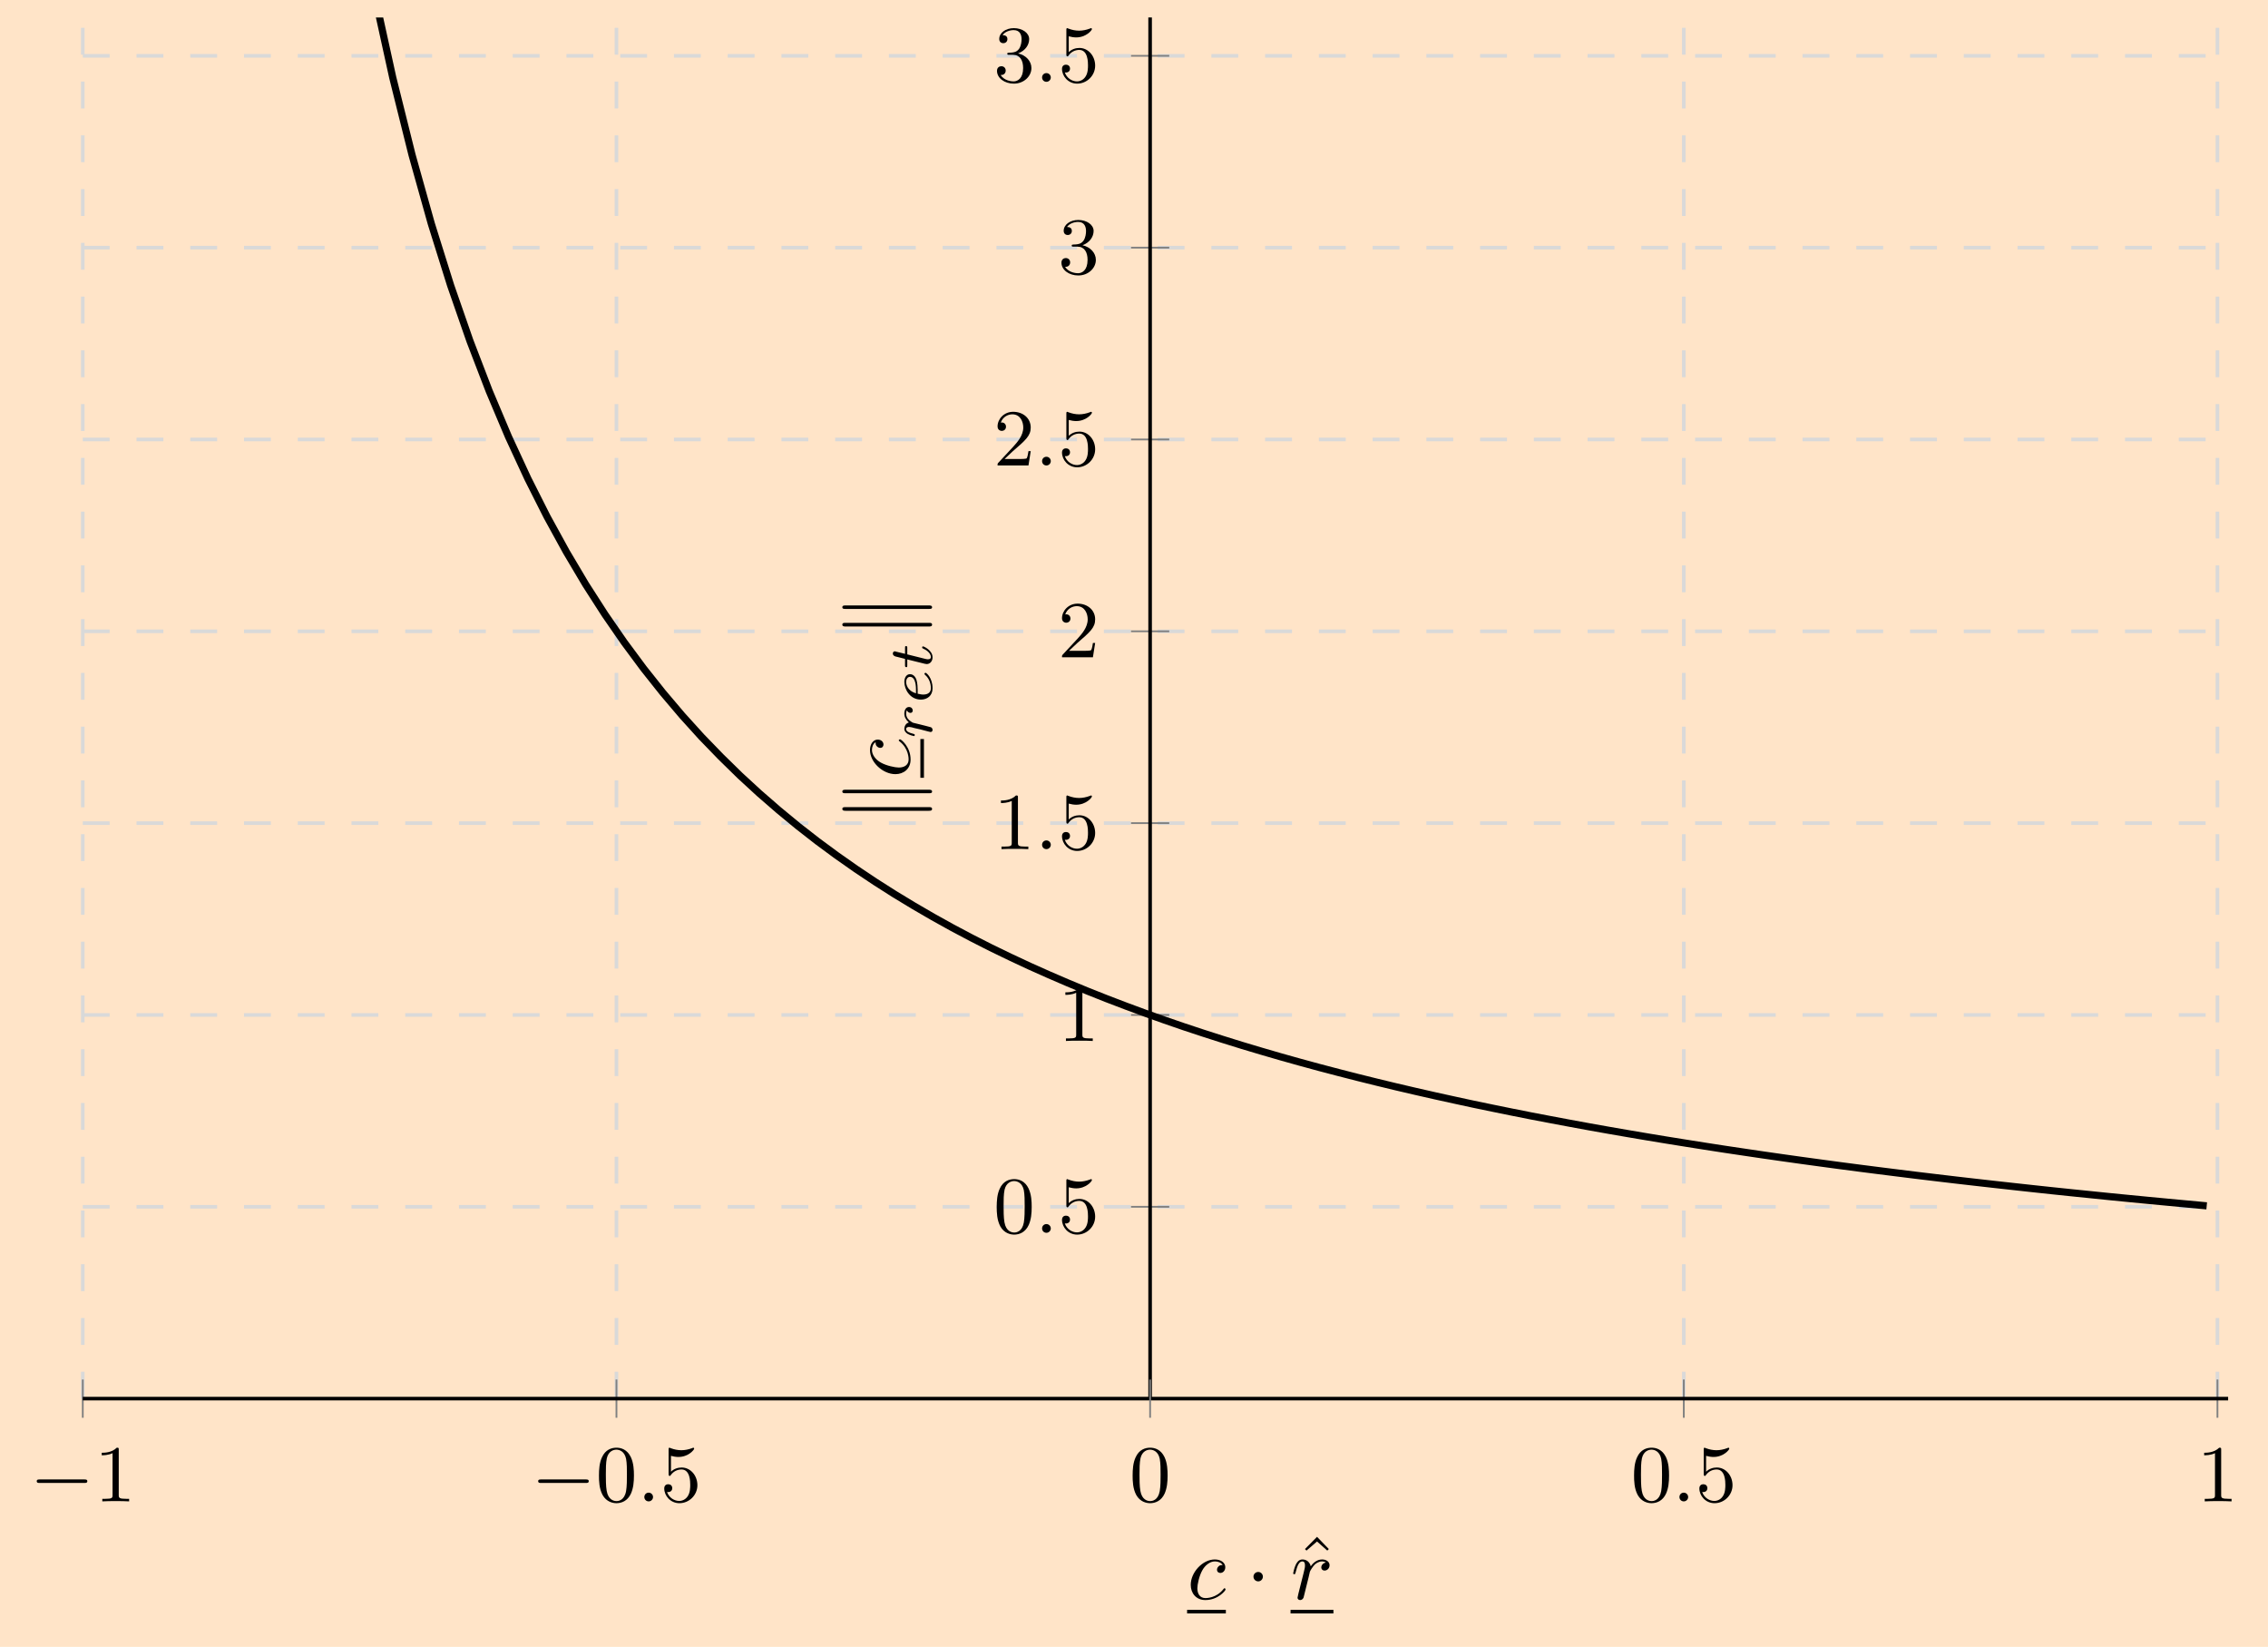
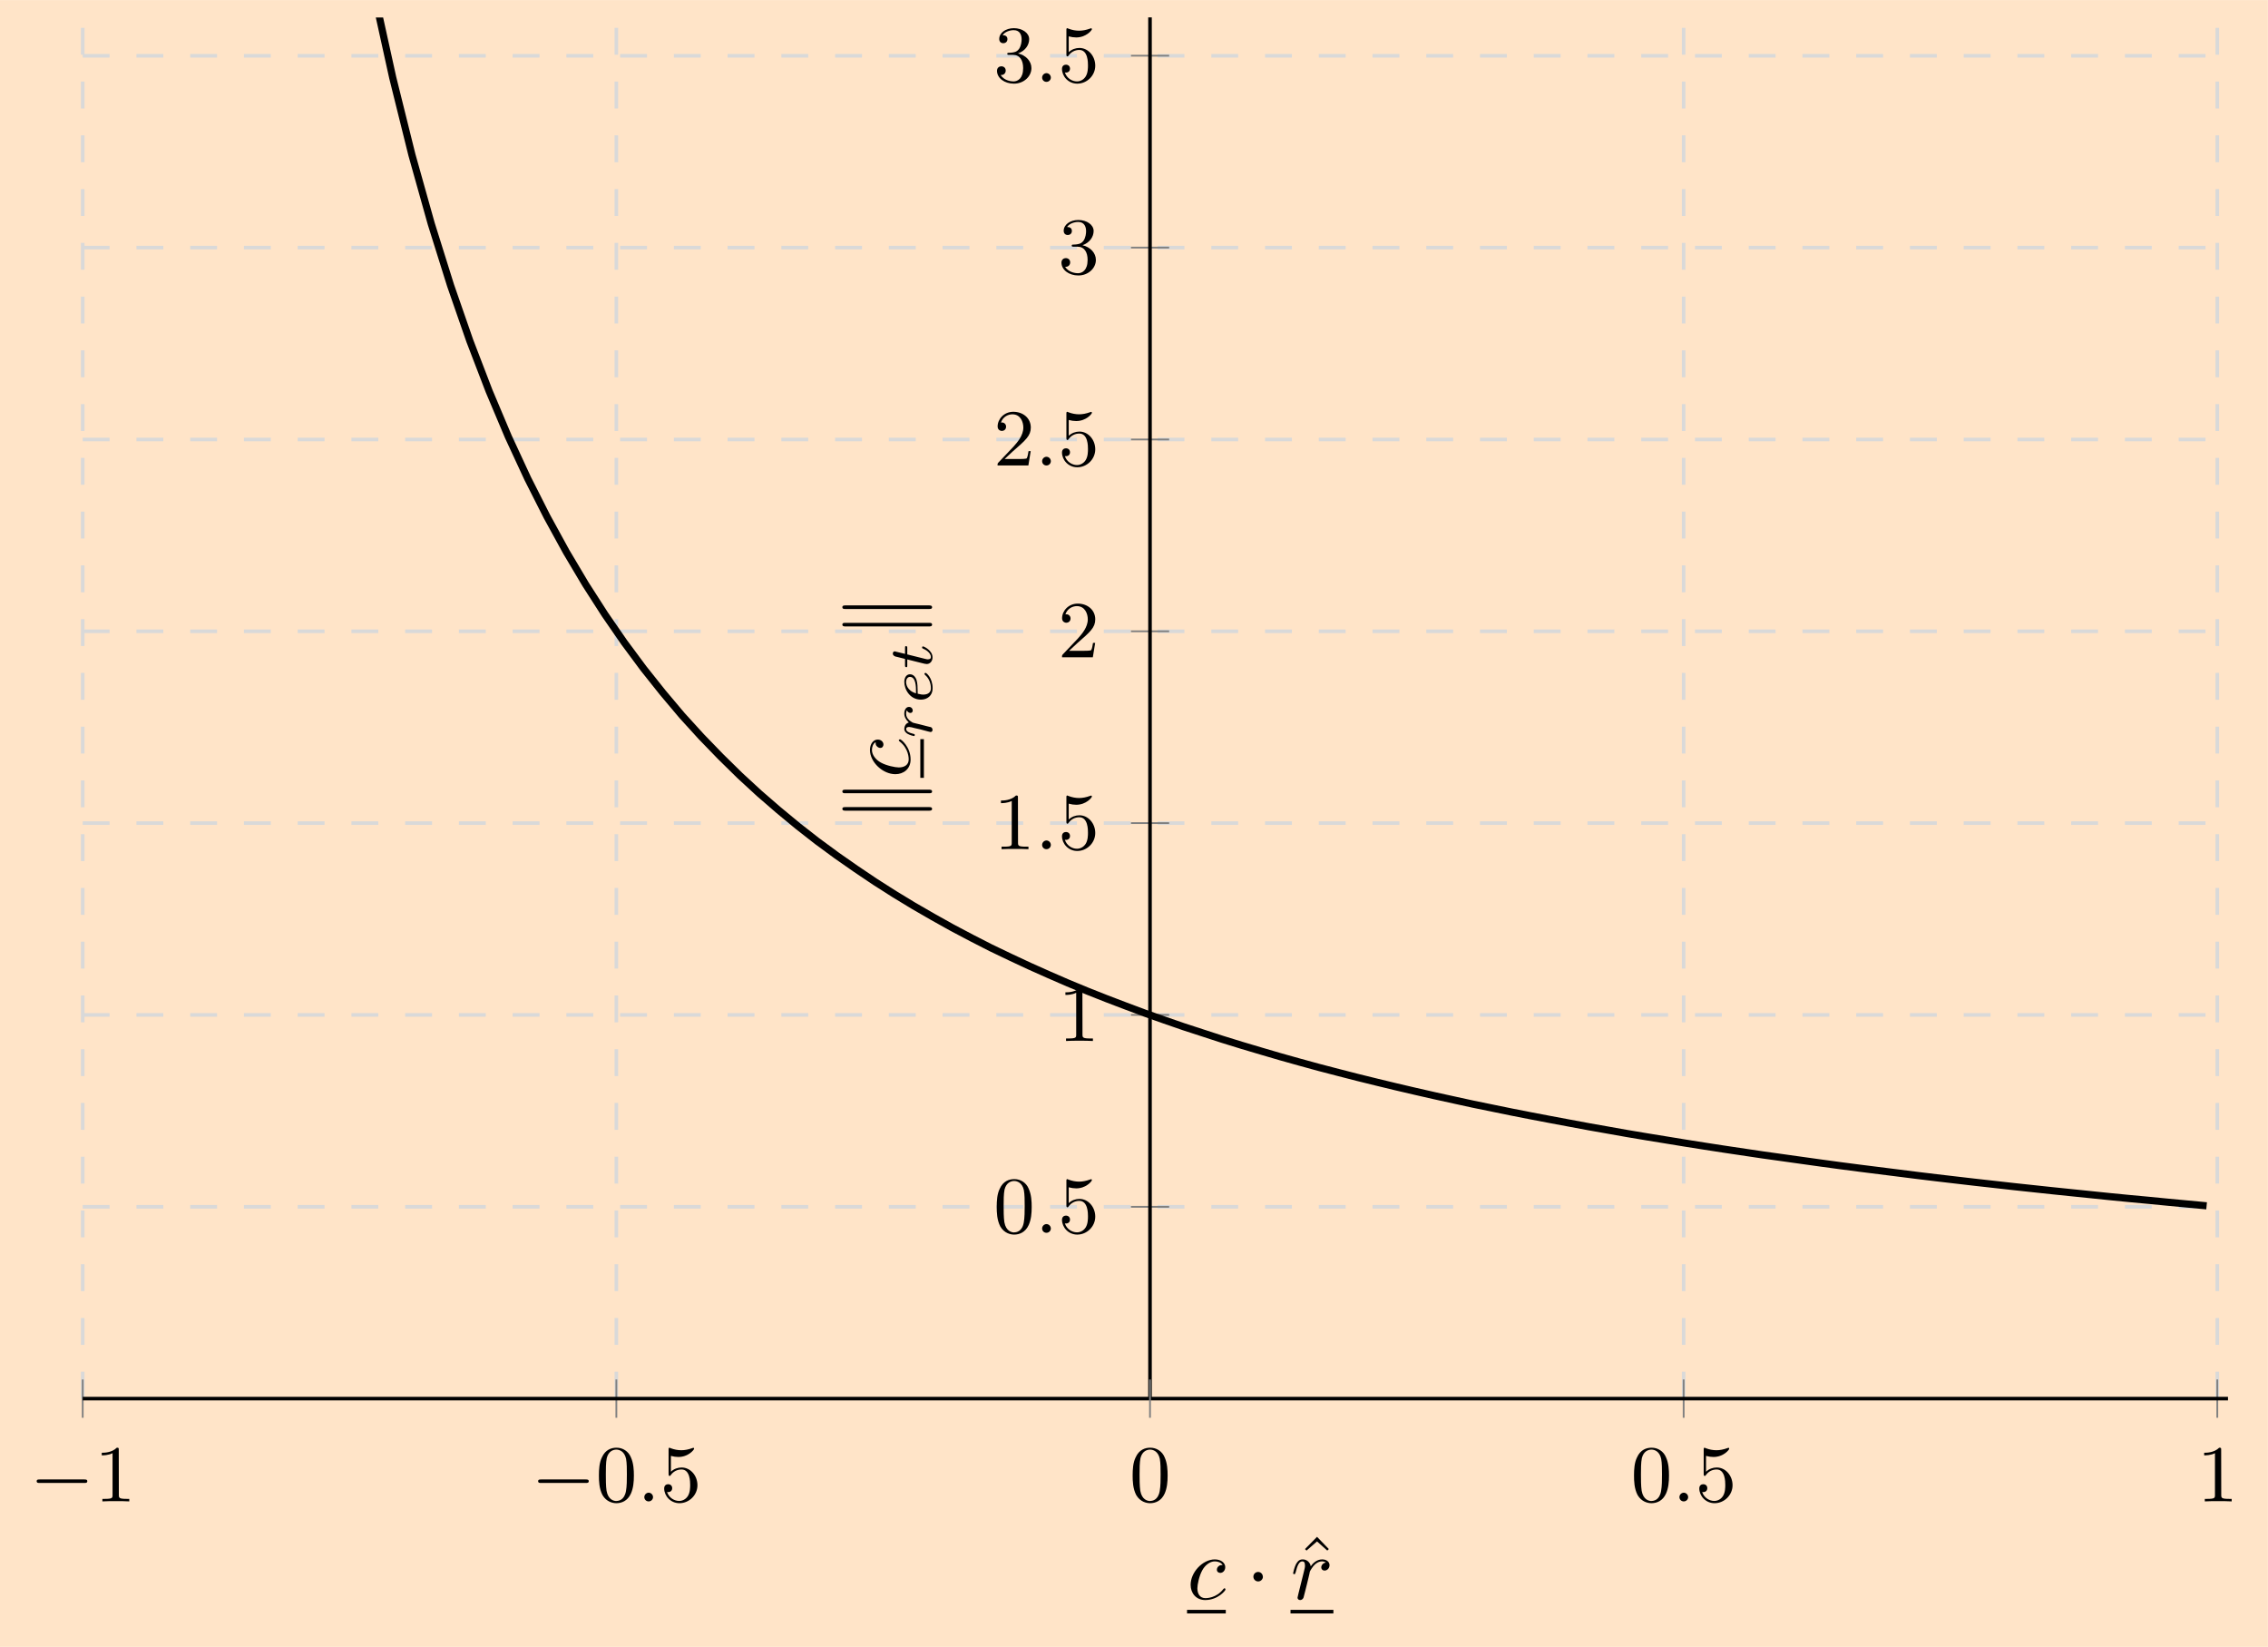
- <svg xmlns="http://www.w3.org/2000/svg" xmlns:xlink="http://www.w3.org/1999/xlink" width="252.275pt" height="183.135pt" viewBox="0 0 252.275 183.135" version="1.1">
+ <svg xmlns="http://www.w3.org/2000/svg" xmlns:xlink="http://www.w3.org/1999/xlink" width="336.37" height="244.18" viewBox="0 0 252.28 183.13">
  <defs>
-     <g>
-       <symbol overflow="visible" id="glyph0-0">
-         <path style="stroke:none;" d="" />
-       </symbol>
-       <symbol overflow="visible" id="glyph0-1">
-         <path style="stroke:none;" d="M 6.047 -2.047 C 6.219 -2.047 6.391 -2.047 6.391 -2.25 C 6.391 -2.438 6.203 -2.438 6.047 -2.438 L 1.109 -2.438 C 0.953 -2.438 0.766 -2.438 0.766 -2.25 C 0.766 -2.047 0.938 -2.047 1.109 -2.047 Z M 6.047 -2.047 " />
-       </symbol>
-       <symbol overflow="visible" id="glyph1-0">
-         <path style="stroke:none;" d="" />
-       </symbol>
-       <symbol overflow="visible" id="glyph1-1">
-         <path style="stroke:none;" d="M 2.719 -5.734 C 2.719 -5.953 2.719 -5.969 2.5 -5.969 C 1.938 -5.406 1.109 -5.406 0.828 -5.406 L 0.828 -5.125 C 1 -5.125 1.547 -5.125 2.031 -5.359 L 2.031 -0.719 C 2.031 -0.391 2.016 -0.281 1.172 -0.281 L 0.891 -0.281 L 0.891 0 C 1.203 -0.031 2.016 -0.031 2.375 -0.031 C 2.75 -0.031 3.547 -0.031 3.875 0 L 3.875 -0.281 L 3.594 -0.281 C 2.75 -0.281 2.719 -0.391 2.719 -0.719 Z M 2.719 -5.734 " />
-       </symbol>
-       <symbol overflow="visible" id="glyph1-2">
-         <path style="stroke:none;" d="M 4.25 -2.875 C 4.25 -3.469 4.219 -4.25 3.906 -4.922 C 3.5 -5.766 2.828 -5.969 2.312 -5.969 C 1.766 -5.969 1.078 -5.766 0.688 -4.891 C 0.406 -4.281 0.359 -3.547 0.359 -2.875 C 0.359 -2.281 0.375 -1.422 0.766 -0.703 C 1.188 0.047 1.891 0.203 2.297 0.203 C 2.875 0.203 3.547 -0.047 3.922 -0.875 C 4.188 -1.484 4.25 -2.156 4.25 -2.875 Z M 2.312 -0.031 C 2.031 -0.031 1.391 -0.156 1.219 -1.172 C 1.125 -1.688 1.125 -2.469 1.125 -2.984 C 1.125 -3.594 1.125 -4.297 1.234 -4.797 C 1.422 -5.594 1.984 -5.75 2.297 -5.75 C 2.641 -5.75 3.203 -5.562 3.375 -4.734 C 3.469 -4.25 3.469 -3.547 3.469 -2.984 C 3.469 -2.422 3.469 -1.672 3.375 -1.141 C 3.188 -0.109 2.531 -0.031 2.312 -0.031 Z M 2.312 -0.031 " />
-       </symbol>
-       <symbol overflow="visible" id="glyph1-3">
-         <path style="stroke:none;" d="M 0.938 -3.094 C 0.938 -2.938 0.938 -2.828 1.062 -2.828 C 1.125 -2.828 1.156 -2.875 1.203 -2.953 C 1.484 -3.328 1.906 -3.547 2.375 -3.547 C 3.344 -3.547 3.344 -2.156 3.344 -1.844 C 3.344 -1.562 3.344 -1 3.078 -0.594 C 2.844 -0.219 2.469 -0.047 2.109 -0.047 C 1.594 -0.047 0.984 -0.391 0.766 -1.047 C 0.781 -1.047 0.828 -1.031 0.891 -1.031 C 1.078 -1.031 1.344 -1.141 1.344 -1.469 C 1.344 -1.75 1.141 -1.906 0.891 -1.906 C 0.703 -1.906 0.453 -1.797 0.453 -1.438 C 0.453 -0.625 1.141 0.203 2.141 0.203 C 3.219 0.203 4.141 -0.688 4.141 -1.797 C 4.141 -2.875 3.375 -3.766 2.391 -3.766 C 1.969 -3.766 1.531 -3.625 1.203 -3.297 L 1.203 -5.062 C 1.484 -4.984 1.766 -4.938 2.031 -4.938 C 3.141 -4.938 3.781 -5.734 3.781 -5.859 C 3.781 -5.938 3.734 -5.969 3.688 -5.969 C 3.672 -5.969 3.656 -5.969 3.562 -5.922 C 3.141 -5.766 2.734 -5.688 2.359 -5.688 C 1.969 -5.688 1.562 -5.766 1.156 -5.922 C 1.062 -5.969 1.047 -5.969 1.047 -5.969 C 0.938 -5.969 0.938 -5.891 0.938 -5.734 Z M 0.938 -3.094 " />
-       </symbol>
-       <symbol overflow="visible" id="glyph1-4">
-         <path style="stroke:none;" d="M 4.141 -1.594 L 3.891 -1.594 C 3.875 -1.469 3.797 -0.938 3.688 -0.797 C 3.625 -0.719 3.016 -0.719 2.828 -0.719 L 1.234 -0.719 L 2.125 -1.562 C 3.594 -2.828 4.141 -3.312 4.141 -4.219 C 4.141 -5.25 3.297 -5.969 2.188 -5.969 C 1.156 -5.969 0.453 -5.156 0.453 -4.344 C 0.453 -3.891 0.844 -3.844 0.922 -3.844 C 1.125 -3.844 1.391 -3.984 1.391 -4.312 C 1.391 -4.578 1.203 -4.781 0.922 -4.781 C 0.875 -4.781 0.859 -4.781 0.812 -4.766 C 1.031 -5.406 1.609 -5.688 2.094 -5.688 C 3 -5.688 3.312 -4.844 3.312 -4.219 C 3.312 -3.312 2.625 -2.562 2.203 -2.094 L 0.562 -0.328 C 0.453 -0.219 0.453 -0.203 0.453 0 L 3.891 0 Z M 4.141 -1.594 " />
-       </symbol>
-       <symbol overflow="visible" id="glyph1-5">
-         <path style="stroke:none;" d="M 2.734 -3.156 C 3.562 -3.469 3.969 -4.125 3.969 -4.75 C 3.969 -5.438 3.203 -5.969 2.266 -5.969 C 1.344 -5.969 0.641 -5.438 0.641 -4.766 C 0.641 -4.469 0.828 -4.297 1.094 -4.297 C 1.359 -4.297 1.547 -4.484 1.547 -4.75 C 1.547 -5.062 1.328 -5.188 1.016 -5.188 C 1.25 -5.562 1.797 -5.75 2.25 -5.75 C 2.984 -5.75 3.125 -5.156 3.125 -4.734 C 3.125 -4.469 3.078 -4.031 2.859 -3.688 C 2.578 -3.297 2.266 -3.281 2 -3.25 C 1.781 -3.234 1.766 -3.234 1.688 -3.234 C 1.609 -3.234 1.531 -3.219 1.531 -3.125 C 1.531 -3 1.609 -3 1.766 -3 L 2.172 -3 C 2.953 -3 3.297 -2.375 3.297 -1.531 C 3.297 -0.375 2.688 -0.047 2.234 -0.047 C 2.062 -0.047 1.188 -0.094 0.797 -0.766 C 1.109 -0.719 1.359 -0.938 1.359 -1.25 C 1.359 -1.547 1.141 -1.734 0.875 -1.734 C 0.656 -1.734 0.391 -1.594 0.391 -1.219 C 0.391 -0.422 1.219 0.203 2.266 0.203 C 3.375 0.203 4.219 -0.609 4.219 -1.531 C 4.219 -2.312 3.594 -2.969 2.734 -3.156 Z M 2.734 -3.156 " />
-       </symbol>
-       <symbol overflow="visible" id="glyph2-0">
-         <path style="stroke:none;" d="" />
-       </symbol>
-       <symbol overflow="visible" id="glyph2-1">
-         <path style="stroke:none;" d="M 1.766 -0.484 C 1.766 -0.75 1.547 -0.969 1.281 -0.969 C 1 -0.969 0.797 -0.75 0.797 -0.484 C 0.797 -0.219 1 0 1.281 0 C 1.547 0 1.766 -0.219 1.766 -0.484 Z M 1.766 -0.484 " />
-       </symbol>
-       <symbol overflow="visible" id="glyph3-0">
-         <path style="stroke:none;" d="" />
-       </symbol>
-       <symbol overflow="visible" id="glyph3-1">
-         <path style="stroke:none;" d="M 3.953 -3.781 C 3.781 -3.781 3.656 -3.781 3.516 -3.656 C 3.344 -3.5 3.328 -3.328 3.328 -3.266 C 3.328 -3.016 3.516 -2.906 3.703 -2.906 C 3.984 -2.906 4.25 -3.156 4.25 -3.547 C 4.25 -4.031 3.781 -4.406 3.078 -4.406 C 1.734 -4.406 0.406 -2.984 0.406 -1.578 C 0.406 -0.672 0.984 0.109 2.031 0.109 C 3.453 0.109 4.281 -0.953 4.281 -1.062 C 4.281 -1.125 4.234 -1.203 4.172 -1.203 C 4.109 -1.203 4.094 -1.172 4.031 -1.094 C 3.25 -0.109 2.156 -0.109 2.047 -0.109 C 1.422 -0.109 1.141 -0.594 1.141 -1.203 C 1.141 -1.609 1.344 -2.578 1.688 -3.188 C 2 -3.766 2.547 -4.188 3.094 -4.188 C 3.422 -4.188 3.812 -4.062 3.953 -3.781 Z M 3.953 -3.781 " />
-       </symbol>
-       <symbol overflow="visible" id="glyph3-2">
-         <path style="stroke:none;" d="M 0.875 -0.594 C 0.844 -0.438 0.781 -0.203 0.781 -0.156 C 0.781 0.016 0.922 0.109 1.078 0.109 C 1.203 0.109 1.375 0.031 1.453 -0.172 C 1.469 -0.203 1.797 -1.562 1.844 -1.75 C 1.922 -2.078 2.109 -2.766 2.156 -3.047 C 2.203 -3.172 2.484 -3.641 2.719 -3.859 C 2.797 -3.922 3.094 -4.188 3.516 -4.188 C 3.781 -4.188 3.922 -4.062 3.938 -4.062 C 3.641 -4.016 3.422 -3.781 3.422 -3.516 C 3.422 -3.359 3.531 -3.172 3.797 -3.172 C 4.062 -3.172 4.344 -3.406 4.344 -3.766 C 4.344 -4.109 4.031 -4.406 3.516 -4.406 C 2.875 -4.406 2.438 -3.922 2.25 -3.641 C 2.156 -4.094 1.797 -4.406 1.328 -4.406 C 0.875 -4.406 0.688 -4.016 0.594 -3.844 C 0.422 -3.5 0.297 -2.906 0.297 -2.875 C 0.297 -2.766 0.391 -2.766 0.406 -2.766 C 0.516 -2.766 0.516 -2.781 0.578 -3 C 0.75 -3.703 0.953 -4.188 1.312 -4.188 C 1.469 -4.188 1.609 -4.109 1.609 -3.734 C 1.609 -3.516 1.578 -3.406 1.453 -2.891 Z M 0.875 -0.594 " />
-       </symbol>
-       <symbol overflow="visible" id="glyph4-0">
-         <path style="stroke:none;" d="" />
-       </symbol>
-       <symbol overflow="visible" id="glyph4-1">
-         <path style="stroke:none;" d="M 1.906 -2.5 C 1.906 -2.781 1.672 -3.016 1.391 -3.016 C 1.094 -3.016 0.859 -2.781 0.859 -2.5 C 0.859 -2.203 1.094 -1.969 1.391 -1.969 C 1.672 -1.969 1.906 -2.203 1.906 -2.5 Z M 1.906 -2.5 " />
-       </symbol>
-       <symbol overflow="visible" id="glyph5-0">
-         <path style="stroke:none;" d="" />
-       </symbol>
-       <symbol overflow="visible" id="glyph5-1">
-         <path style="stroke:none;" d="M 2.5 -6.922 L 1.156 -5.562 L 1.328 -5.391 L 2.5 -6.406 L 3.641 -5.391 L 3.812 -5.562 Z M 2.5 -6.922 " />
-       </symbol>
-       <symbol overflow="visible" id="glyph6-0">
-         <path style="stroke:none;" d="" />
-       </symbol>
-       <symbol overflow="visible" id="glyph6-1">
-         <path style="stroke:none;" d="M -7.141 -1.719 C -7.297 -1.719 -7.484 -1.719 -7.484 -1.516 C -7.484 -1.312 -7.25 -1.312 -7.109 -1.312 L 2.125 -1.312 C 2.281 -1.312 2.5 -1.312 2.5 -1.516 C 2.5 -1.719 2.312 -1.719 2.156 -1.719 Z M -7.109 -3.656 C -7.266 -3.656 -7.484 -3.656 -7.484 -3.453 C -7.484 -3.266 -7.297 -3.266 -7.141 -3.266 L 2.156 -3.266 C 2.312 -3.266 2.5 -3.266 2.5 -3.453 C 2.5 -3.656 2.266 -3.656 2.125 -3.656 Z M -7.109 -3.656 " />
-       </symbol>
-       <symbol overflow="visible" id="glyph7-0">
-         <path style="stroke:none;" d="" />
-       </symbol>
-       <symbol overflow="visible" id="glyph7-1">
-         <path style="stroke:none;" d="M -3.781 -3.953 C -3.781 -3.781 -3.781 -3.656 -3.656 -3.516 C -3.5 -3.344 -3.328 -3.328 -3.266 -3.328 C -3.016 -3.328 -2.906 -3.516 -2.906 -3.703 C -2.906 -3.984 -3.156 -4.25 -3.547 -4.25 C -4.031 -4.25 -4.406 -3.781 -4.406 -3.078 C -4.406 -1.734 -2.984 -0.406 -1.578 -0.406 C -0.672 -0.406 0.109 -0.984 0.109 -2.031 C 0.109 -3.453 -0.953 -4.281 -1.062 -4.281 C -1.125 -4.281 -1.203 -4.234 -1.203 -4.172 C -1.203 -4.109 -1.172 -4.094 -1.094 -4.031 C -0.109 -3.25 -0.109 -2.156 -0.109 -2.047 C -0.109 -1.422 -0.594 -1.141 -1.203 -1.141 C -1.609 -1.141 -2.578 -1.344 -3.188 -1.688 C -3.766 -2 -4.188 -2.547 -4.188 -3.094 C -4.188 -3.422 -4.062 -3.812 -3.781 -3.953 Z M -3.781 -3.953 " />
-       </symbol>
-       <symbol overflow="visible" id="glyph8-0">
-         <path style="stroke:none;" d="" />
-       </symbol>
-       <symbol overflow="visible" id="glyph8-1">
-         <path style="stroke:none;" d="M -1.406 -1.641 C -1.453 -1.641 -2.078 -1.812 -2.109 -1.812 C -2.172 -1.828 -2.516 -2.031 -2.688 -2.266 C -2.734 -2.328 -2.875 -2.516 -2.875 -2.828 C -2.875 -2.891 -2.875 -3.062 -2.781 -3.203 C -2.719 -2.984 -2.516 -2.906 -2.391 -2.906 C -2.25 -2.906 -2.141 -3.016 -2.141 -3.172 C -2.141 -3.344 -2.266 -3.562 -2.562 -3.562 C -2.922 -3.562 -3.078 -3.188 -3.078 -2.828 C -3.078 -2.469 -2.922 -2.156 -2.578 -1.844 C -3 -1.719 -3.078 -1.297 -3.078 -1.125 C -3.078 -0.875 -2.906 -0.703 -2.719 -0.578 C -2.453 -0.422 -2.047 -0.328 -2 -0.328 C -1.922 -0.328 -1.922 -0.422 -1.922 -0.453 C -1.922 -0.547 -1.938 -0.547 -2.125 -0.594 C -2.547 -0.703 -2.875 -0.844 -2.875 -1.109 C -2.875 -1.297 -2.719 -1.344 -2.531 -1.344 C -2.406 -1.344 -2.141 -1.281 -1.953 -1.219 C -1.766 -1.172 -1.484 -1.109 -1.328 -1.078 L -0.438 -0.844 C -0.344 -0.828 -0.172 -0.781 -0.156 -0.781 C 0 -0.781 0.062 -0.906 0.062 -1.016 C 0.062 -1.125 0 -1.266 -0.125 -1.312 C -0.172 -1.328 -0.484 -1.406 -0.656 -1.453 Z M -1.406 -1.641 " />
-       </symbol>
-       <symbol overflow="visible" id="glyph8-2">
-         <path style="stroke:none;" d="M -1.594 -1.562 C -1.594 -1.75 -1.609 -2.312 -1.734 -2.688 C -1.922 -3.203 -2.25 -3.297 -2.453 -3.297 C -2.844 -3.297 -3.078 -2.906 -3.078 -2.438 C -3.078 -1.594 -2.438 -0.469 -1.234 -0.469 C -0.531 -0.469 0.062 -0.906 0.062 -1.719 C 0.062 -2.906 -0.625 -3.453 -0.719 -3.453 C -0.766 -3.453 -0.844 -3.391 -0.844 -3.328 C -0.844 -3.297 -0.828 -3.281 -0.766 -3.219 C -0.125 -2.672 -0.125 -1.859 -0.125 -1.734 C -0.125 -1.312 -0.406 -1.031 -0.969 -1.031 C -1.062 -1.031 -1.203 -1.031 -1.594 -1.125 Z M -1.781 -1.172 C -2.797 -1.469 -2.875 -2.234 -2.875 -2.438 C -2.875 -2.734 -2.719 -3 -2.453 -3 C -1.781 -3 -1.781 -1.812 -1.781 -1.516 Z M -1.781 -1.172 " />
-       </symbol>
-       <symbol overflow="visible" id="glyph8-3">
-         <path style="stroke:none;" d="M -2.75 -1.719 L -2.75 -2.422 C -2.75 -2.562 -2.75 -2.641 -2.906 -2.641 C -3 -2.641 -3 -2.562 -3 -2.438 L -3 -1.781 L -4.031 -2.031 C -4.062 -2.047 -4.109 -2.062 -4.125 -2.062 C -4.266 -2.062 -4.359 -1.953 -4.359 -1.812 C -4.359 -1.641 -4.234 -1.547 -4.062 -1.484 C -3.875 -1.438 -4.219 -1.531 -3 -1.219 L -3 -0.516 C -3 -0.391 -3 -0.297 -2.844 -0.297 C -2.75 -0.297 -2.75 -0.375 -2.75 -0.5 L -2.75 -1.156 L -1.109 -0.75 C -0.938 -0.703 -0.688 -0.641 -0.594 -0.641 C -0.188 -0.641 0.062 -1 0.062 -1.391 C 0.062 -2.172 -0.906 -2.609 -1 -2.609 C -1.094 -2.609 -1.094 -2.516 -1.094 -2.5 C -1.094 -2.406 -1.078 -2.406 -0.953 -2.344 C -0.516 -2.156 -0.125 -1.797 -0.125 -1.422 C -0.125 -1.266 -0.219 -1.172 -0.469 -1.172 C -0.531 -1.172 -0.688 -1.203 -0.75 -1.219 Z M -2.75 -1.719 " />
-       </symbol>
-     </g>
-     <clipPath id="clip1">
-       <path d="M 0 0 L 252.273 0 L 252.273 183.137 L 0 183.137 Z M 0 0 " />
+     <symbol id="b" overflow="visible">
+       <path d="M6.05-2.05c.17 0 .34 0 .34-.2 0-.19-.19-.19-.34-.19H1.1c-.16 0-.34 0-.34.19 0 .2.17.2.34.2Zm0 0" style="stroke:none" />
+     </symbol>
+     <symbol id="c" overflow="visible">
+       <path d="M2.72-5.73c0-.22 0-.24-.22-.24-.56.56-1.4.56-1.67.56v.29c.17 0 .72 0 1.2-.24v4.64c0 .33-.01.44-.86.44H.9V0c.31-.03 1.13-.03 1.49-.03s1.17 0 1.5.03v-.28h-.29c-.84 0-.87-.11-.87-.44Zm0 0" style="stroke:none" />
+     </symbol>
+     <symbol id="d" overflow="visible">
+       <path d="M4.25-2.87c0-.6-.03-1.38-.34-2.05a1.7 1.7 0 0 0-1.6-1.05c-.54 0-1.23.2-1.62 1.08C.4-4.3.36-3.55.36-2.88c0 .6.02 1.46.4 2.18C1.2.05 1.9.2 2.3.2c.58 0 1.25-.25 1.62-1.07.27-.61.33-1.29.33-2M2.31-.04c-.28 0-.92-.13-1.1-1.14-.08-.52-.08-1.3-.08-1.81 0-.61 0-1.32.1-1.82.2-.8.75-.95 1.07-.95.34 0 .9.19 1.08 1.02.09.48.09 1.18.09 1.75 0 .56 0 1.3-.1 1.84-.18 1.03-.84 1.1-1.06 1.1m0 0" style="stroke:none" />
+     </symbol>
+     <symbol id="f" overflow="visible">
+       <path d="M.94-3.1c0 .16 0 .27.12.27q.08 0 .14-.12c.28-.38.7-.6 1.18-.6.96 0 .96 1.4.96 1.7 0 .29 0 .85-.26 1.26-.24.37-.61.54-.97.54-.52 0-1.13-.34-1.34-1l.12.02c.19 0 .45-.11.45-.44 0-.28-.2-.44-.45-.44-.19 0-.44.11-.44.47 0 .82.7 1.64 1.7 1.64 1.07 0 2-.89 2-2 0-1.07-.78-1.97-1.76-1.97-.42 0-.86.15-1.19.47v-1.76q.43.12.83.12c1.11 0 1.75-.8 1.75-.92q-.01-.11-.1-.1l-.12.04q-.64.23-1.2.23-.6 0-1.2-.23l-.11-.05c-.11 0-.11.08-.11.24Zm0 0" style="stroke:none" />
+     </symbol>
+     <symbol id="g" overflow="visible">
+       <path d="M4.14-1.6H3.9c-.02.13-.1.66-.2.8-.06.08-.67.08-.86.08h-1.6l.9-.84c1.46-1.27 2.01-1.75 2.01-2.66 0-1.03-.84-1.75-1.95-1.75-1.03 0-1.74.81-1.74 1.63 0 .45.4.5.47.5.2 0 .47-.14.47-.47a.45.45 0 0 0-.47-.47l-.1.01c.21-.64.79-.92 1.27-.92.91 0 1.22.85 1.22 1.47 0 .9-.68 1.66-1.1 2.13L.55-.33c-.1.11-.1.13-.1.33h3.43Zm0 0" style="stroke:none" />
+     </symbol>
+     <symbol id="h" overflow="visible">
+       <path d="M2.73-3.16c.83-.3 1.24-.96 1.24-1.59 0-.69-.77-1.22-1.7-1.22S.64-5.44.64-4.77c0 .3.19.47.45.47.27 0 .46-.18.46-.45 0-.31-.22-.44-.53-.44.23-.37.78-.56 1.23-.56.73 0 .88.6.88 1.02 0 .26-.05.7-.27 1.04-.28.4-.6.4-.86.44l-.31.02q-.14-.02-.16.1c0 .13.08.13.24.13h.4c.78 0 1.13.63 1.13 1.47 0 1.16-.61 1.48-1.07 1.48C2.06-.05 1.2-.09.8-.77c.3.05.56-.17.56-.48s-.22-.48-.49-.48c-.21 0-.48.14-.48.51C.4-.42 1.22.2 2.27.2c1.1 0 1.95-.8 1.95-1.73 0-.78-.63-1.44-1.49-1.63m0 0" style="stroke:none" />
+     </symbol>
+     <symbol id="e" overflow="visible">
+       <path d="M1.77-.48a.5.5 0 0 0-.49-.49.5.5 0 0 0-.48.49c0 .26.2.48.48.48s.49-.22.49-.48m0 0" style="stroke:none" />
+     </symbol>
+     <symbol id="j" overflow="visible">
+       <path d="M3.95-3.78c-.17 0-.3 0-.43.12a.5.5 0 0 0-.2.4c0 .24.2.35.38.35.28 0 .55-.25.55-.64 0-.48-.47-.86-1.17-.86C1.73-4.4.4-2.98.4-1.58.4-.68.98.11 2.03.11 3.45.1 4.28-.95 4.28-1.06c0-.06-.05-.14-.1-.14-.07 0-.09.03-.15.1-.78 1-1.87 1-1.98 1-.63 0-.9-.5-.9-1.1 0-.4.2-1.38.54-1.99.31-.58.86-1 1.4-1 .33 0 .72.13.86.4m0 0" style="stroke:none" />
+     </symbol>
+     <symbol id="m" overflow="visible">
+       <path d="m.88-.6-.1.44c0 .18.14.27.3.27.12 0 .3-.08.37-.28.02-.03.35-1.4.4-1.58.07-.33.26-1.02.3-1.3.05-.12.33-.6.57-.8.08-.07.37-.34.8-.34.26 0 .4.13.42.13-.3.04-.52.28-.52.54 0 .16.11.35.38.35.26 0 .54-.24.54-.6 0-.34-.3-.64-.82-.64-.64 0-1.08.49-1.27.77a.9.9 0 0 0-.92-.77c-.46 0-.64.4-.74.57-.17.34-.3.93-.3.96 0 .11.1.11.12.11.1 0 .1-.01.17-.23.17-.7.37-1.19.73-1.19.16 0 .3.08.3.46 0 .21-.03.32-.16.84Zm0 0" style="stroke:none" />
+     </symbol>
+     <symbol id="k" overflow="visible">
+       <path d="M1.9-2.5a.52.52 0 1 0-1.05.02.52.52 0 0 0 1.06-.02m0 0" style="stroke:none" />
+     </symbol>
+     <symbol id="l" overflow="visible">
+       <path d="M2.5-6.92 1.16-5.56l.17.17L2.5-6.41l1.14 1.02.17-.17Zm0 0" style="stroke:none" />
+     </symbol>
+     <symbol id="n" overflow="visible">
+       <path d="M-7.14-1.72c-.16 0-.34 0-.34.2s.23.2.37.2h9.24c.15 0 .37 0 .37-.2s-.19-.2-.34-.2Zm.03-1.94c-.16 0-.37 0-.37.2s.18.2.34.2h9.3c.15 0 .34 0 .34-.2s-.23-.2-.37-.2Zm0 0" style="stroke:none" />
+     </symbol>
+     <symbol id="o" overflow="visible">
+       <path d="M-3.78-3.95c0 .17 0 .3.12.43.16.18.33.2.4.2.24 0 .35-.2.35-.38 0-.28-.25-.55-.64-.55-.48 0-.86.47-.86 1.17C-4.4-1.73-2.98-.4-1.58-.4-.68-.4.11-.98.11-2.03c0-1.42-1.06-2.25-1.17-2.25-.06 0-.14.05-.14.1 0 .07.03.09.1.15 1 .78 1 1.87 1 1.98 0 .63-.5.9-1.1.9-.4 0-1.38-.2-1.99-.54-.58-.31-1-.86-1-1.4 0-.33.13-.72.4-.86m0 0" style="stroke:none" />
+     </symbol>
+     <symbol id="p" overflow="visible">
+       <path d="M-1.4-1.64c-.05 0-.68-.17-.7-.17-.07-.02-.42-.22-.59-.46-.04-.06-.19-.25-.19-.56 0-.06 0-.23.1-.37.06.22.26.3.39.3.14 0 .25-.12.25-.27 0-.17-.13-.4-.42-.4-.36 0-.52.38-.52.74q0 .52.5.99c-.42.12-.5.54-.5.72 0 .25.17.42.36.54.27.16.67.25.72.25.08 0 .08-.1.08-.12 0-.1-.02-.1-.2-.14-.43-.11-.75-.25-.75-.52 0-.19.15-.23.34-.23.12 0 .39.06.58.12l.62.14.9.24.27.06c.16 0 .22-.13.22-.24s-.06-.25-.18-.3c-.05 0-.36-.09-.54-.13Zm0 0" style="stroke:none" />
+     </symbol>
+     <symbol id="q" overflow="visible">
+       <path d="M-1.6-1.56c0-.19 0-.75-.13-1.13-.2-.51-.52-.6-.72-.6-.4 0-.63.38-.63.85 0 .85.64 1.97 1.85 1.97.7 0 1.3-.44 1.3-1.25 0-1.19-.7-1.73-.79-1.73-.05 0-.12.06-.12.12q-.01.03.07.11c.65.55.65 1.36.65 1.49 0 .42-.29.7-.85.7-.1 0-.23 0-.62-.1Zm-.18.39c-1.02-.3-1.1-1.06-1.1-1.27 0-.3.16-.56.43-.56.67 0 .67 1.19.67 1.48Zm0 0" style="stroke:none" />
+     </symbol>
+     <symbol id="r" overflow="visible">
+       <path d="M-2.75-1.72v-.7c0-.14 0-.22-.16-.22-.09 0-.09.08-.09.2v.66l-1.03-.25-.1-.03q-.22.01-.23.25c0 .17.13.26.3.33.18.04-.16-.05 1.06.26v.7c0 .13 0 .22.16.22.09 0 .09-.08.09-.2v-.66l1.64.41c.17.05.42.1.52.1.4 0 .65-.35.65-.74C.06-2.17-.9-2.61-1-2.61s-.1.1-.1.11c0 .1.02.1.15.16.43.18.83.54.83.92q.01.24-.35.25c-.06 0-.22-.03-.28-.05Zm0 0" style="stroke:none" />
+     </symbol>
+     <clipPath id="a">
+       <path d="M0 0h252.27v183.14H0Zm0 0" />
    </clipPath>
-     <clipPath id="clip2">
-       <path d="M 21 1.941 L 247.84 1.941 L 247.84 146 L 21 146 Z M 21 1.941 " />
+     <clipPath id="i">
+       <path d="M21 1.94h226.84V146H21Zm0 0" />
    </clipPath>
  </defs>
-   <g id="surface1">
-     <g clip-path="url(#clip1)" clip-rule="nonzero">
-       <path style=" stroke:none;fill-rule:nonzero;fill:rgb(100%,89.412%,78.432%);fill-opacity:1;" d="M 0 183.137 L 252.273 183.137 L 252.273 0 L 0 0 Z M 0 183.137 " />
-     </g>
-     <path style="fill:none;stroke-width:0.399;stroke-linecap:butt;stroke-linejoin:miter;stroke:rgb(84.999%,84.999%,84.999%);stroke-opacity:1;stroke-dasharray:2.989,2.989;stroke-miterlimit:10;" d="M -0.001 0.002 L -0.001 153.592 M 59.362 0.002 L 59.362 153.592 M 178.085 0.002 L 178.085 153.592 M 237.444 0.002 L 237.444 153.592 " transform="matrix(1,0,0,-1,9.208,155.533)" />
-     <path style="fill:none;stroke-width:0.399;stroke-linecap:butt;stroke-linejoin:miter;stroke:rgb(84.999%,84.999%,84.999%);stroke-opacity:1;stroke-dasharray:2.989,2.989;stroke-miterlimit:10;" d="M -0.001 21.334 L 238.632 21.334 M -0.001 42.666 L 238.632 42.666 M -0.001 63.998 L 238.632 63.998 M -0.001 85.33 L 238.632 85.33 M -0.001 106.662 L 238.632 106.662 M -0.001 127.994 L 238.632 127.994 M -0.001 149.326 L 238.632 149.326 " transform="matrix(1,0,0,-1,9.208,155.533)" />
-     <path style="fill:none;stroke-width:0.199;stroke-linecap:butt;stroke-linejoin:miter;stroke:rgb(50%,50%,50%);stroke-opacity:1;stroke-miterlimit:10;" d="M -0.001 -2.127 L -0.001 2.127 M 59.362 -2.127 L 59.362 2.127 M 178.085 -2.127 L 178.085 2.127 M 237.444 -2.127 L 237.444 2.127 " transform="matrix(1,0,0,-1,9.208,155.533)" />
-     <path style="fill:none;stroke-width:0.199;stroke-linecap:butt;stroke-linejoin:miter;stroke:rgb(50%,50%,50%);stroke-opacity:1;stroke-miterlimit:10;" d="M 116.597 21.334 L 120.851 21.334 M 116.597 42.666 L 120.851 42.666 M 116.597 63.998 L 120.851 63.998 M 116.597 85.33 L 120.851 85.33 M 116.597 106.662 L 120.851 106.662 M 116.597 127.994 L 120.851 127.994 M 116.597 149.326 L 120.851 149.326 " transform="matrix(1,0,0,-1,9.208,155.533)" />
-     <path style="fill:none;stroke-width:0.399;stroke-linecap:butt;stroke-linejoin:miter;stroke:rgb(0%,0%,0%);stroke-opacity:1;stroke-miterlimit:10;" d="M -0.001 0.002 L 238.632 0.002 " transform="matrix(1,0,0,-1,9.208,155.533)" />
-     <path style="fill:none;stroke-width:0.399;stroke-linecap:butt;stroke-linejoin:miter;stroke:rgb(0%,0%,0%);stroke-opacity:1;stroke-miterlimit:10;" d="M 118.722 0.002 L 118.722 153.592 " transform="matrix(1,0,0,-1,9.208,155.533)" />
-     <g style="fill:rgb(0%,0%,0%);fill-opacity:1;">
-       <use xlink:href="#glyph0-1" x="3.321" y="166.957" />
-     </g>
-     <g style="fill:rgb(0%,0%,0%);fill-opacity:1;">
-       <use xlink:href="#glyph1-1" x="10.489" y="166.957" />
-     </g>
-     <g style="fill:rgb(0%,0%,0%);fill-opacity:1;">
-       <use xlink:href="#glyph0-1" x="59.097" y="166.957" />
-     </g>
-     <g style="fill:rgb(0%,0%,0%);fill-opacity:1;">
-       <use xlink:href="#glyph1-2" x="66.265" y="166.957" />
-     </g>
-     <g style="fill:rgb(0%,0%,0%);fill-opacity:1;">
-       <use xlink:href="#glyph2-1" x="70.873" y="166.957" />
-     </g>
-     <g style="fill:rgb(0%,0%,0%);fill-opacity:1;">
-       <use xlink:href="#glyph1-3" x="73.432" y="166.957" />
-     </g>
-     <g style="fill:rgb(0%,0%,0%);fill-opacity:1;">
-       <use xlink:href="#glyph1-2" x="181.403" y="166.957" />
-     </g>
-     <g style="fill:rgb(0%,0%,0%);fill-opacity:1;">
-       <use xlink:href="#glyph2-1" x="186.011" y="166.957" />
-     </g>
-     <g style="fill:rgb(0%,0%,0%);fill-opacity:1;">
-       <use xlink:href="#glyph1-3" x="188.571" y="166.957" />
-     </g>
-     <g style="fill:rgb(0%,0%,0%);fill-opacity:1;">
-       <use xlink:href="#glyph1-1" x="244.347" y="166.957" />
-     </g>
-     <g style="fill:rgb(0%,0%,0%);fill-opacity:1;">
-       <use xlink:href="#glyph1-2" x="110.508" y="137.09" />
-     </g>
-     <g style="fill:rgb(0%,0%,0%);fill-opacity:1;">
-       <use xlink:href="#glyph2-1" x="115.116" y="137.09" />
-     </g>
-     <g style="fill:rgb(0%,0%,0%);fill-opacity:1;">
-       <use xlink:href="#glyph1-3" x="117.676" y="137.09" />
-     </g>
-     <g style="fill:rgb(0%,0%,0%);fill-opacity:1;">
-       <use xlink:href="#glyph1-1" x="117.676" y="115.758" />
-     </g>
-     <g style="fill:rgb(0%,0%,0%);fill-opacity:1;">
-       <use xlink:href="#glyph1-1" x="110.508" y="94.426" />
-     </g>
-     <g style="fill:rgb(0%,0%,0%);fill-opacity:1;">
-       <use xlink:href="#glyph2-1" x="115.116" y="94.426" />
-     </g>
-     <g style="fill:rgb(0%,0%,0%);fill-opacity:1;">
-       <use xlink:href="#glyph1-3" x="117.676" y="94.426" />
-     </g>
-     <g style="fill:rgb(0%,0%,0%);fill-opacity:1;">
-       <use xlink:href="#glyph1-4" x="117.676" y="73.094" />
-     </g>
-     <g style="fill:rgb(0%,0%,0%);fill-opacity:1;">
-       <use xlink:href="#glyph1-4" x="110.508" y="51.762" />
-     </g>
-     <g style="fill:rgb(0%,0%,0%);fill-opacity:1;">
-       <use xlink:href="#glyph2-1" x="115.116" y="51.762" />
-     </g>
-     <g style="fill:rgb(0%,0%,0%);fill-opacity:1;">
-       <use xlink:href="#glyph1-3" x="117.676" y="51.762" />
-     </g>
-     <g style="fill:rgb(0%,0%,0%);fill-opacity:1;">
-       <use xlink:href="#glyph1-5" x="117.676" y="30.43" />
-     </g>
-     <g style="fill:rgb(0%,0%,0%);fill-opacity:1;">
-       <use xlink:href="#glyph1-5" x="110.508" y="9.098" />
-     </g>
-     <g style="fill:rgb(0%,0%,0%);fill-opacity:1;">
-       <use xlink:href="#glyph2-1" x="115.116" y="9.098" />
-     </g>
-     <g style="fill:rgb(0%,0%,0%);fill-opacity:1;">
-       <use xlink:href="#glyph1-3" x="117.676" y="9.098" />
-     </g>
-     <path style="fill:none;stroke-width:0.199;stroke-linecap:butt;stroke-linejoin:miter;stroke:rgb(50%,50%,50%);stroke-opacity:1;stroke-miterlimit:10;" d="M 118.722 -2.127 L 118.722 2.127 " transform="matrix(1,0,0,-1,9.208,155.533)" />
-     <g style="fill:rgb(0%,0%,0%);fill-opacity:1;">
-       <use xlink:href="#glyph1-2" x="125.626" y="166.957" />
-     </g>
-     <g clip-path="url(#clip2)" clip-rule="nonzero">
-       <path style="fill:none;stroke-width:0.797;stroke-linecap:butt;stroke-linejoin:miter;stroke:rgb(0%,0%,0%);stroke-opacity:1;stroke-miterlimit:10;" d="M 23.745 213.322 L 25.89 195.635 L 28.038 180.654 L 30.183 167.81 L 32.331 156.674 L 34.476 146.916 L 36.624 138.306 L 38.769 130.65 L 40.917 123.795 L 43.062 117.627 L 45.21 112.037 L 47.355 106.959 L 49.503 102.318 L 51.647 98.068 L 53.796 94.154 L 55.94 90.541 L 58.089 87.197 L 60.233 84.096 L 62.382 81.197 L 64.526 78.498 L 66.675 75.963 L 68.819 73.596 L 70.968 71.377 L 73.112 69.279 L 75.261 67.303 L 77.409 65.439 L 79.554 63.67 L 81.702 61.994 L 83.847 60.412 L 85.995 58.904 L 88.14 57.471 L 90.288 56.103 L 92.433 54.803 L 94.581 53.556 L 96.726 52.365 L 98.874 51.228 L 101.019 50.138 L 103.167 49.099 L 105.312 48.096 L 107.46 47.138 L 109.605 46.213 L 111.753 45.322 L 113.897 44.471 L 116.046 43.65 L 118.19 42.857 L 120.339 42.092 L 122.483 41.353 L 124.632 40.642 L 126.776 39.955 L 128.925 39.287 L 131.069 38.646 L 133.218 38.021 L 135.362 37.42 L 137.511 36.834 L 139.655 36.271 L 141.804 35.721 L 143.948 35.189 L 146.097 34.67 L 148.241 34.17 L 150.39 33.681 L 152.534 33.209 L 154.683 32.744 L 156.827 32.299 L 158.976 31.861 L 161.12 31.435 L 163.269 31.025 L 165.413 30.623 L 167.562 30.228 L 169.706 29.846 L 171.855 29.474 L 173.999 29.111 L 176.147 28.756 L 178.292 28.412 L 180.44 28.072 L 182.585 27.74 L 184.733 27.42 L 186.878 27.103 L 189.026 26.795 L 191.171 26.494 L 193.319 26.201 L 195.464 25.912 L 197.612 25.631 L 199.757 25.357 L 201.905 25.088 L 204.05 24.822 L 206.198 24.564 L 208.343 24.31 L 210.491 24.064 L 212.636 23.822 L 214.784 23.584 L 216.929 23.349 L 219.077 23.119 L 221.222 22.896 L 223.37 22.678 L 225.515 22.459 L 227.663 22.248 L 229.808 22.041 L 231.956 21.838 L 234.101 21.638 L 236.249 21.439 " transform="matrix(1,0,0,-1,9.208,155.533)" />
-     </g>
-     <g style="fill:rgb(0%,0%,0%);fill-opacity:1;">
-       <use xlink:href="#glyph3-1" x="132.043" y="177.822" />
-     </g>
-     <path style="fill:none;stroke-width:0.398;stroke-linecap:butt;stroke-linejoin:miter;stroke:rgb(0%,0%,0%);stroke-opacity:1;stroke-miterlimit:10;" d="M -0 -0.002 L 4.312 -0.002 " transform="matrix(1,0,0,-1,132.043,179.217)" />
-     <g style="fill:rgb(0%,0%,0%);fill-opacity:1;">
-       <use xlink:href="#glyph4-1" x="138.568" y="177.822" />
-     </g>
-     <g style="fill:rgb(0%,0%,0%);fill-opacity:1;">
-       <use xlink:href="#glyph5-1" x="143.996" y="177.822" />
-     </g>
-     <g style="fill:rgb(0%,0%,0%);fill-opacity:1;">
-       <use xlink:href="#glyph3-2" x="143.547" y="177.822" />
-     </g>
-     <path style="fill:none;stroke-width:0.398;stroke-linecap:butt;stroke-linejoin:miter;stroke:rgb(0%,0%,0%);stroke-opacity:1;stroke-miterlimit:10;" d="M 0.002 -0.002 L 4.771 -0.002 " transform="matrix(1,0,0,-1,143.549,179.217)" />
-     <g style="fill:rgb(0%,0%,0%);fill-opacity:1;">
-       <use xlink:href="#glyph6-1" x="101.178" y="91.475" />
-     </g>
-     <g style="fill:rgb(0%,0%,0%);fill-opacity:1;">
-       <use xlink:href="#glyph7-1" x="101.178" y="86.494" />
-     </g>
-     <path style="fill:none;stroke-width:0.398;stroke-linecap:butt;stroke-linejoin:miter;stroke:rgb(0%,0%,0%);stroke-opacity:1;stroke-miterlimit:10;" d="M 0.002 -0.001 L 4.31 -0.001 " transform="matrix(0,-1,-1,0,102.573,86.494)" />
-     <g style="fill:rgb(0%,0%,0%);fill-opacity:1;">
-       <use xlink:href="#glyph8-1" x="103.669" y="82.183" />
-     </g>
-     <g style="fill:rgb(0%,0%,0%);fill-opacity:1;">
-       <use xlink:href="#glyph8-2" x="103.669" y="78.268" />
-       <use xlink:href="#glyph8-3" x="103.669" y="74.488" />
-     </g>
-     <g style="fill:rgb(0%,0%,0%);fill-opacity:1;">
-       <use xlink:href="#glyph6-1" x="101.178" y="70.981" />
-     </g>
+   <g clip-path="url(#a)">
+     <path d="M0 183.14h252.27V0H0Zm0 0" style="stroke:none;fill-rule:nonzero;fill:#ffe4c8;fill-opacity:1" />
  </g>
+   <path d="M0 0v153.6M59.36 0v153.6M178.08 0v153.6M237.44 0v153.6M0 21.33h238.63M0 42.67h238.63M0 64h238.63M0 85.33h238.63M0 106.66h238.63M0 128h238.63M0 149.33h238.63" style="fill:none;stroke-width:.399;stroke-linecap:butt;stroke-linejoin:miter;stroke:#d9d9d9;stroke-opacity:1;stroke-dasharray:2.989,2.989;stroke-miterlimit:10" transform="matrix(1 0 0 -1 9.2 155.53)" />
+   <path d="M0-2.13v4.26m59.36-4.26v4.26m118.72-4.26v4.26m59.36-4.26v4.26M116.6 21.33h4.25m-4.25 21.34h4.25M116.6 64h4.25m-4.25 21.33h4.25m-4.25 21.33h4.25M116.6 128h4.25m-4.25 21.34h4.25" style="fill:none;stroke-width:.199;stroke-linecap:butt;stroke-linejoin:miter;stroke:gray;stroke-opacity:1;stroke-miterlimit:10" transform="matrix(1 0 0 -1 9.2 155.53)" />
+   <path d="M0 0h238.63M118.72 0v153.6" style="fill:none;stroke-width:.399;stroke-linecap:butt;stroke-linejoin:miter;stroke:#000;stroke-opacity:1;stroke-miterlimit:10" transform="matrix(1 0 0 -1 9.2 155.53)" />
+   <use xlink:href="#b" x="3.32" y="166.96" style="fill:#000;fill-opacity:1" />
+   <use xlink:href="#c" x="10.49" y="166.96" style="fill:#000;fill-opacity:1" />
+   <use xlink:href="#b" x="59.1" y="166.96" style="fill:#000;fill-opacity:1" />
+   <use xlink:href="#d" x="66.26" y="166.96" style="fill:#000;fill-opacity:1" />
+   <use xlink:href="#e" x="70.87" y="166.96" style="fill:#000;fill-opacity:1" />
+   <use xlink:href="#f" x="73.43" y="166.96" style="fill:#000;fill-opacity:1" />
+   <use xlink:href="#d" x="181.4" y="166.96" style="fill:#000;fill-opacity:1" />
+   <use xlink:href="#e" x="186.01" y="166.96" style="fill:#000;fill-opacity:1" />
+   <use xlink:href="#f" x="188.57" y="166.96" style="fill:#000;fill-opacity:1" />
+   <use xlink:href="#c" x="244.35" y="166.96" style="fill:#000;fill-opacity:1" />
+   <use xlink:href="#d" x="110.51" y="137.09" style="fill:#000;fill-opacity:1" />
+   <use xlink:href="#e" x="115.12" y="137.09" style="fill:#000;fill-opacity:1" />
+   <use xlink:href="#f" x="117.68" y="137.09" style="fill:#000;fill-opacity:1" />
+   <use xlink:href="#c" x="117.68" y="115.76" style="fill:#000;fill-opacity:1" />
+   <use xlink:href="#c" x="110.51" y="94.43" style="fill:#000;fill-opacity:1" />
+   <use xlink:href="#e" x="115.12" y="94.43" style="fill:#000;fill-opacity:1" />
+   <use xlink:href="#f" x="117.68" y="94.43" style="fill:#000;fill-opacity:1" />
+   <use xlink:href="#g" x="117.68" y="73.09" style="fill:#000;fill-opacity:1" />
+   <use xlink:href="#g" x="110.51" y="51.76" style="fill:#000;fill-opacity:1" />
+   <use xlink:href="#e" x="115.12" y="51.76" style="fill:#000;fill-opacity:1" />
+   <use xlink:href="#f" x="117.68" y="51.76" style="fill:#000;fill-opacity:1" />
+   <use xlink:href="#h" x="117.68" y="30.43" style="fill:#000;fill-opacity:1" />
+   <use xlink:href="#h" x="110.51" y="9.1" style="fill:#000;fill-opacity:1" />
+   <use xlink:href="#e" x="115.12" y="9.1" style="fill:#000;fill-opacity:1" />
+   <use xlink:href="#f" x="117.68" y="9.1" style="fill:#000;fill-opacity:1" />
+   <path d="M118.72-2.13v4.26" style="fill:none;stroke-width:.199;stroke-linecap:butt;stroke-linejoin:miter;stroke:gray;stroke-opacity:1;stroke-miterlimit:10" transform="matrix(1 0 0 -1 9.2 155.53)" />
+   <use xlink:href="#d" x="125.63" y="166.96" style="fill:#000;fill-opacity:1" />
+   <g clip-path="url(#i)">
+     <path d="m23.75 213.32 2.14-17.69 2.15-14.98 2.14-12.84 2.15-11.14 2.15-9.75 2.14-8.61 2.15-7.66 2.15-6.86 2.14-6.16 2.15-5.6 2.14-5.07 2.15-4.64 2.15-4.25 2.15-3.92 2.14-3.6 2.15-3.35 2.14-3.1 2.15-2.9 2.15-2.7 2.14-2.54 2.15-2.36 2.15-2.22 2.14-2.1 2.15-1.98 2.15-1.86 2.14-1.77 2.15-1.68 2.15-1.58 2.15-1.5 2.14-1.44 2.15-1.37 2.14-1.3 2.15-1.24 2.15-1.2 2.14-1.13 2.15-1.1 2.15-1.03 2.14-1 2.15-.96 2.14-.93 2.15-.89 2.15-.85 2.15-.82 2.14-.8 2.15-.76 2.14-.74 2.15-.7 2.15-.7 2.14-.66 2.15-.64 2.15-.63 2.14-.6 2.15-.59 2.15-.56 2.14-.55 2.15-.53 2.15-.52 2.14-.5 2.15-.49 2.14-.47 2.15-.47 2.15-.44 2.15-.44 2.14-.42 2.15-.41 2.14-.4 2.15-.4 2.15-.38 2.14-.38 2.15-.36 2.15-.35 2.14-.35 2.15-.34 2.14-.33 2.15-.32 2.15-.32 2.15-.3 2.14-.3 2.15-.3 2.14-.29 2.15-.28 2.15-.27 2.15-.27 2.14-.27 2.15-.26 2.14-.25 2.15-.25 2.15-.24 2.14-.24 2.15-.23 2.15-.23 2.14-.22 2.15-.22 2.14-.22 2.15-.21 2.15-.2 2.15-.21 2.14-.2 2.15-.2" style="fill:none;stroke-width:.797;stroke-linecap:butt;stroke-linejoin:miter;stroke:#000;stroke-opacity:1;stroke-miterlimit:10" transform="matrix(1 0 0 -1 9.2 155.53)" />
+   </g>
+   <use xlink:href="#j" x="132.04" y="177.82" style="fill:#000;fill-opacity:1" />
+   <path d="M0 0h4.31" style="fill:none;stroke-width:.398;stroke-linecap:butt;stroke-linejoin:miter;stroke:#000;stroke-opacity:1;stroke-miterlimit:10" transform="matrix(1 0 0 -1 132.04 179.22)" />
+   <use xlink:href="#k" x="138.57" y="177.82" style="fill:#000;fill-opacity:1" />
+   <use xlink:href="#l" x="144" y="177.82" style="fill:#000;fill-opacity:1" />
+   <use xlink:href="#m" x="143.55" y="177.82" style="fill:#000;fill-opacity:1" />
+   <path d="M0 0h4.77" style="fill:none;stroke-width:.398;stroke-linecap:butt;stroke-linejoin:miter;stroke:#000;stroke-opacity:1;stroke-miterlimit:10" transform="matrix(1 0 0 -1 143.55 179.22)" />
+   <use xlink:href="#n" x="101.18" y="91.47" style="fill:#000;fill-opacity:1" />
+   <use xlink:href="#o" x="101.18" y="86.49" style="fill:#000;fill-opacity:1" />
+   <path d="M0 0h4.31" style="fill:none;stroke-width:.398;stroke-linecap:butt;stroke-linejoin:miter;stroke:#000;stroke-opacity:1;stroke-miterlimit:10" transform="matrix(0 -1 -1 0 102.57 86.5)" />
+   <use xlink:href="#p" x="103.67" y="82.18" style="fill:#000;fill-opacity:1" />
+   <g style="fill:#000;fill-opacity:1">
+     <use xlink:href="#q" x="103.67" y="78.27" />
+     <use xlink:href="#r" x="103.67" y="74.49" />
+   </g>
+   <use xlink:href="#n" x="101.18" y="70.98" style="fill:#000;fill-opacity:1" />
</svg>
